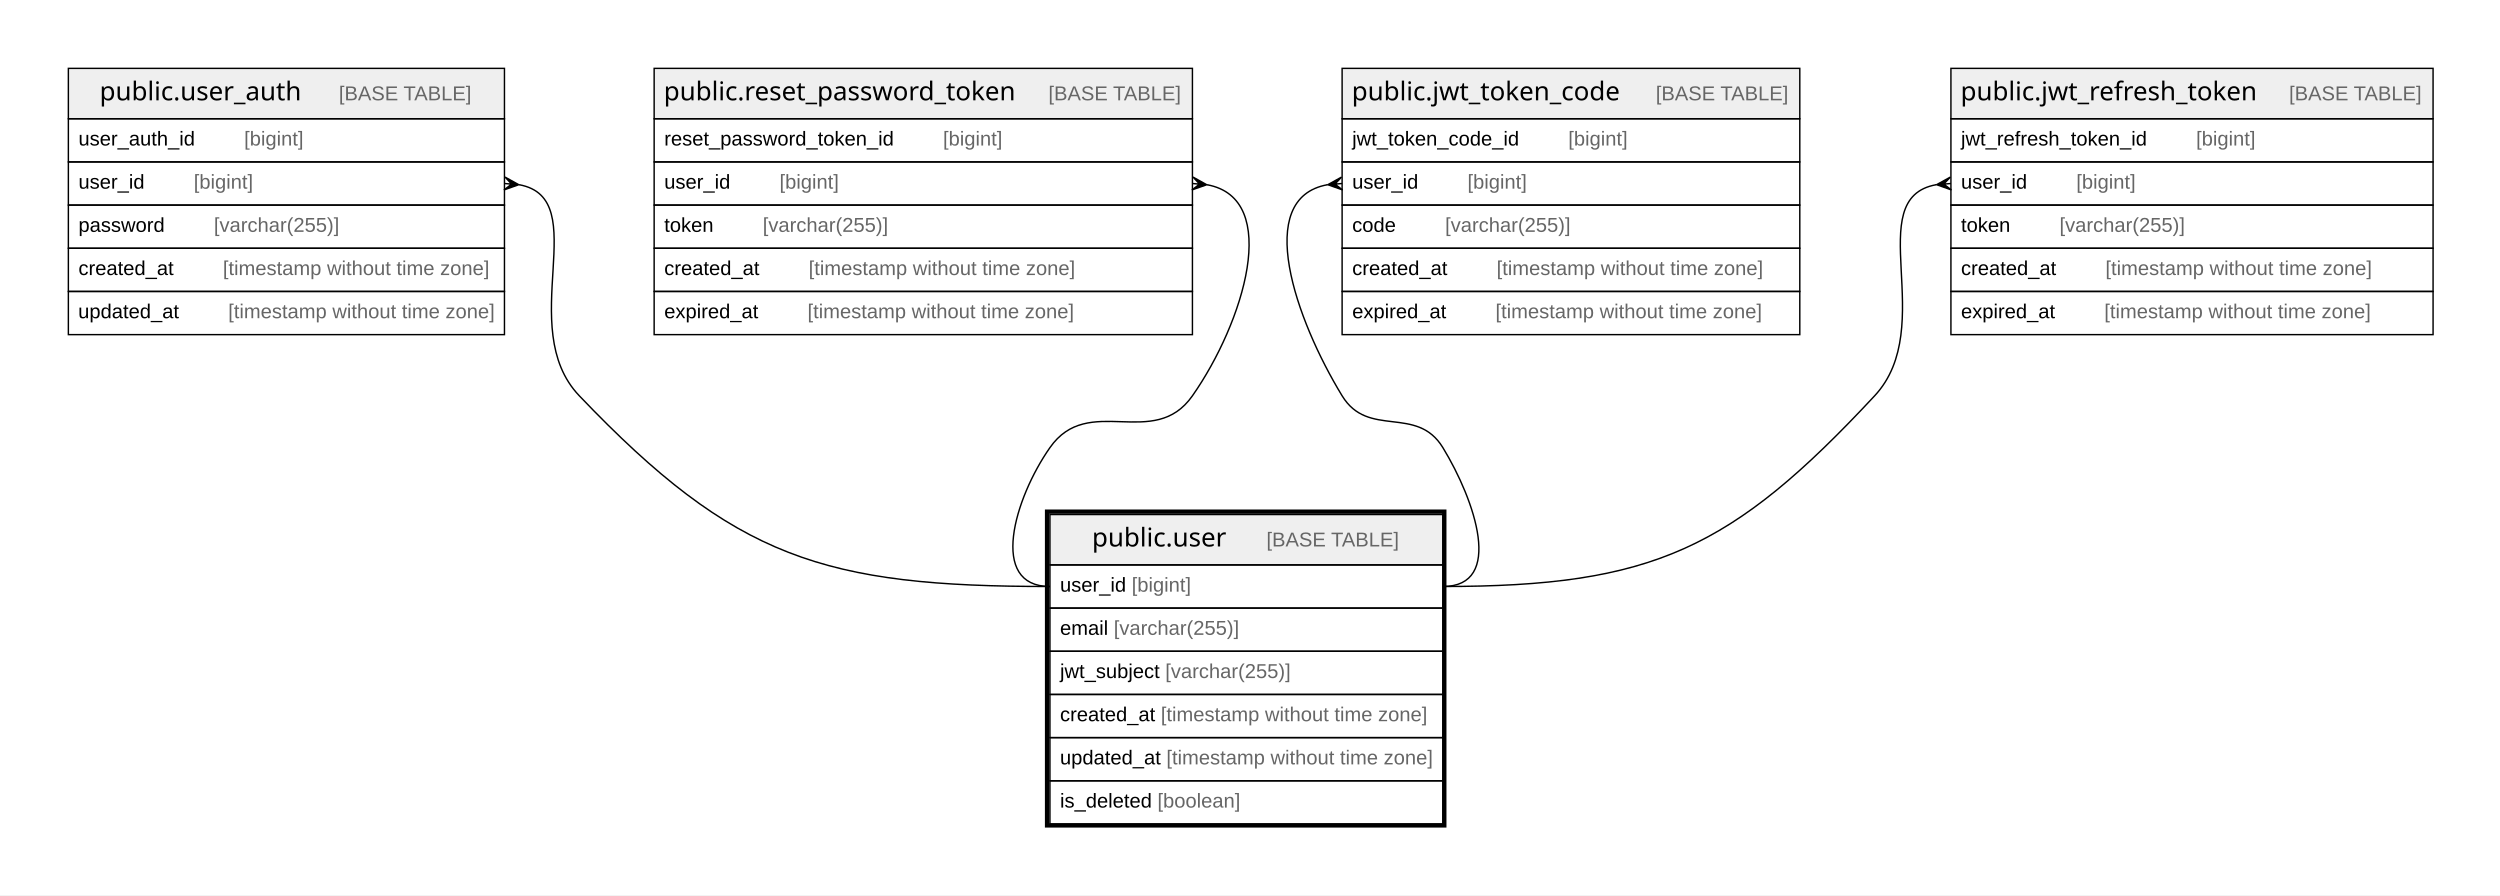
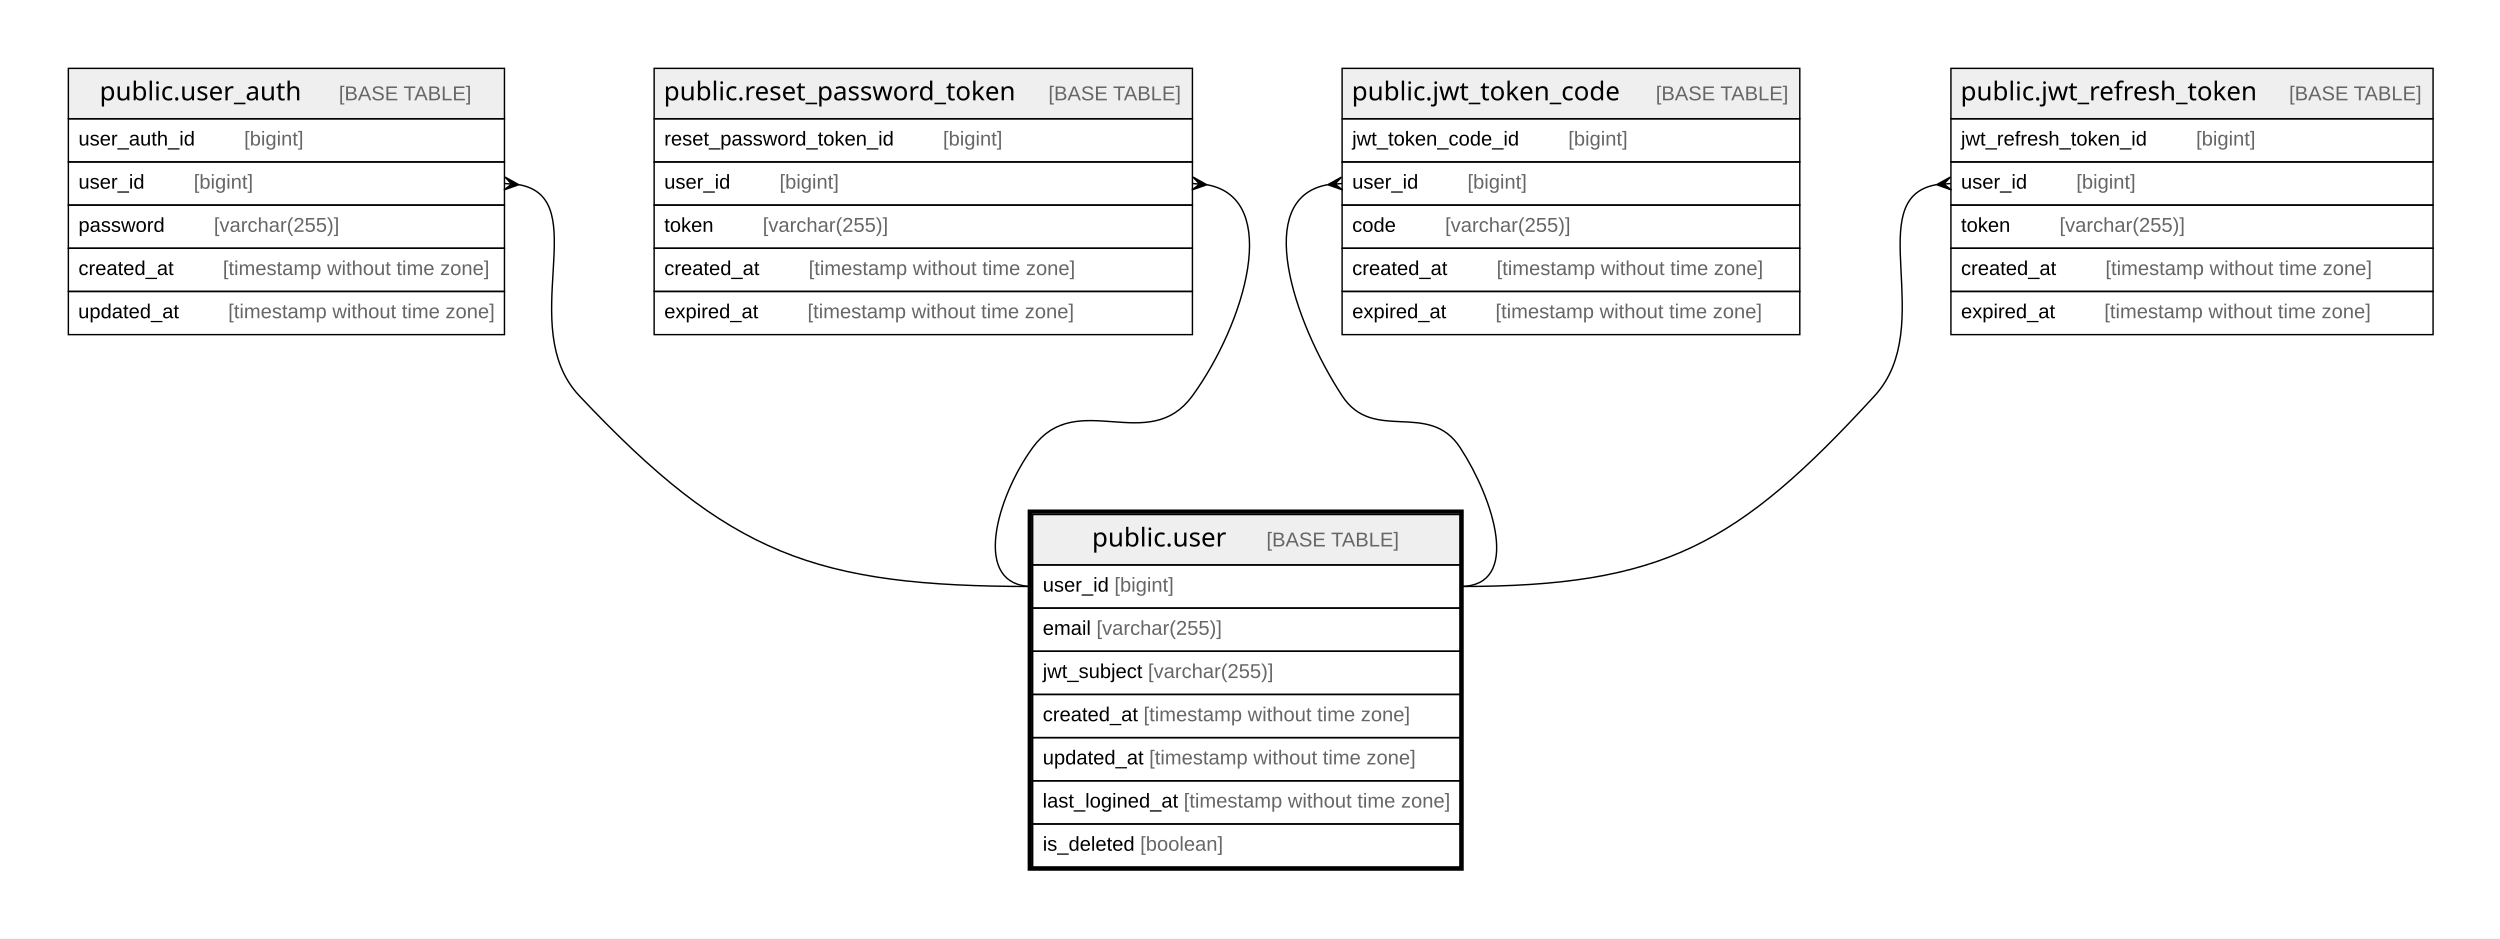
- <svg xmlns="http://www.w3.org/2000/svg" width="1737pt" height="622pt" viewBox="0.00 0.00 1737.00 622.00">
-   <g id="graph0" class="graph" transform="scale(1 1) rotate(0) translate(4 618)">
-     <polygon fill="#ffffff" stroke="transparent" points="-4,4 -4,-618 1733,-618 1733,4 -4,4" />
+ <svg xmlns="http://www.w3.org/2000/svg" width="1737pt" height="652pt" viewBox="0.00 0.00 1737.00 652.00">
+   <g id="graph0" class="graph" transform="scale(1 1) rotate(0) translate(4 648)">
+     <polygon fill="#ffffff" stroke="transparent" points="-4,4 -4,-648 1733,-648 1733,4 -4,4" />
    <g id="node1" class="node">
-       <polygon fill="#efefef" stroke="transparent" points="725.5,-225.5 725.5,-260.5 998.5,-260.5 998.5,-225.5 725.5,-225.5" />
-       <polygon fill="none" stroke="#000000" points="725.5,-225.5 725.5,-260.5 998.5,-260.5 998.5,-225.5 725.5,-225.5" />
-       <text text-anchor="start" x="754.709" y="-238.3" font-family="Arial Bold" font-size="18.00" fill="#000000">public.user</text>
-       <text text-anchor="start" x="841.723" y="-238.3" font-family="Arial" font-size="14.00" fill="#000000">    </text>
-       <text text-anchor="start" x="875.928" y="-238.3" font-family="Arial" font-size="14.00" fill="#666666">[BASE TABLE]</text>
-       <polygon fill="none" stroke="#000000" points="725.5,-195.5 725.5,-225.5 998.5,-225.5 998.5,-195.5 725.5,-195.5" />
-       <text text-anchor="start" x="732.5" y="-206.9" font-family="Arial" font-size="14.00" fill="#000000">user_id </text>
-       <text text-anchor="start" x="782.288" y="-206.9" font-family="Arial" font-size="14.00" fill="#666666">[bigint]</text>
-       <polygon fill="none" stroke="#000000" points="725.5,-165.5 725.5,-195.5 998.5,-195.5 998.5,-165.5 725.5,-165.5" />
-       <text text-anchor="start" x="732.5" y="-176.9" font-family="Arial" font-size="14.00" fill="#000000">email </text>
-       <text text-anchor="start" x="769.83" y="-176.9" font-family="Arial" font-size="14.00" fill="#666666">[varchar(255)]</text>
-       <polygon fill="none" stroke="#000000" points="725.5,-135.5 725.5,-165.5 998.5,-165.5 998.5,-135.5 725.5,-135.5" />
-       <text text-anchor="start" x="732.5" y="-146.9" font-family="Arial" font-size="14.00" fill="#000000">jwt_subject </text>
-       <text text-anchor="start" x="805.622" y="-146.9" font-family="Arial" font-size="14.00" fill="#666666">[varchar(255)]</text>
-       <polygon fill="none" stroke="#000000" points="725.5,-105.5 725.5,-135.5 998.5,-135.5 998.5,-105.5 725.5,-105.5" />
-       <text text-anchor="start" x="732.5" y="-116.9" font-family="Arial" font-size="14.00" fill="#000000">created_at </text>
-       <text text-anchor="start" x="802.528" y="-116.9" font-family="Arial" font-size="14.00" fill="#666666">[timestamp without time zone]</text>
-       <polygon fill="none" stroke="#000000" points="725.5,-75.5 725.5,-105.5 998.5,-105.5 998.5,-75.5 725.5,-75.5" />
-       <text text-anchor="start" x="732.464" y="-86.9" font-family="Arial" font-size="14.00" fill="#000000">updated_at </text>
-       <text text-anchor="start" x="806.396" y="-86.9" font-family="Arial" font-size="14.00" fill="#666666">[timestamp without time zone]</text>
-       <polygon fill="none" stroke="#000000" points="725.5,-45.5 725.5,-75.5 998.5,-75.5 998.5,-45.5 725.5,-45.5" />
-       <text text-anchor="start" x="732.5" y="-56.9" font-family="Arial" font-size="14.00" fill="#000000">is_deleted </text>
-       <text text-anchor="start" x="800.19" y="-56.9" font-family="Arial" font-size="14.00" fill="#666666">[boolean]</text>
-       <polygon fill="none" stroke="#000000" stroke-width="3" points="723.5,-44.5 723.5,-262.5 999.5,-262.5 999.5,-44.5 723.5,-44.5" />
+       <polygon fill="#efefef" stroke="transparent" points="713.5,-255.5 713.5,-290.5 1010.5,-290.5 1010.5,-255.5 713.5,-255.5" />
+       <polygon fill="none" stroke="#000000" points="713.5,-255.5 713.5,-290.5 1010.5,-290.5 1010.5,-255.5 713.5,-255.5" />
+       <text text-anchor="start" x="754.709" y="-268.3" font-family="Arial Bold" font-size="18.00" fill="#000000">public.user</text>
+       <text text-anchor="start" x="841.723" y="-268.3" font-family="Arial" font-size="14.00" fill="#000000">    </text>
+       <text text-anchor="start" x="875.928" y="-268.3" font-family="Arial" font-size="14.00" fill="#666666">[BASE TABLE]</text>
+       <polygon fill="none" stroke="#000000" points="713.5,-225.5 713.5,-255.5 1010.5,-255.5 1010.5,-225.5 713.5,-225.5" />
+       <text text-anchor="start" x="720.5" y="-236.9" font-family="Arial" font-size="14.00" fill="#000000">user_id </text>
+       <text text-anchor="start" x="770.288" y="-236.9" font-family="Arial" font-size="14.00" fill="#666666">[bigint]</text>
+       <polygon fill="none" stroke="#000000" points="713.5,-195.5 713.5,-225.5 1010.5,-225.5 1010.5,-195.5 713.5,-195.5" />
+       <text text-anchor="start" x="720.5" y="-206.9" font-family="Arial" font-size="14.00" fill="#000000">email </text>
+       <text text-anchor="start" x="757.83" y="-206.9" font-family="Arial" font-size="14.00" fill="#666666">[varchar(255)]</text>
+       <polygon fill="none" stroke="#000000" points="713.5,-165.5 713.5,-195.5 1010.5,-195.5 1010.5,-165.5 713.5,-165.5" />
+       <text text-anchor="start" x="720.5" y="-176.9" font-family="Arial" font-size="14.00" fill="#000000">jwt_subject </text>
+       <text text-anchor="start" x="793.622" y="-176.9" font-family="Arial" font-size="14.00" fill="#666666">[varchar(255)]</text>
+       <polygon fill="none" stroke="#000000" points="713.5,-135.5 713.5,-165.5 1010.5,-165.5 1010.5,-135.5 713.5,-135.5" />
+       <text text-anchor="start" x="720.5" y="-146.9" font-family="Arial" font-size="14.00" fill="#000000">created_at </text>
+       <text text-anchor="start" x="790.528" y="-146.9" font-family="Arial" font-size="14.00" fill="#666666">[timestamp without time zone]</text>
+       <polygon fill="none" stroke="#000000" points="713.5,-105.5 713.5,-135.5 1010.5,-135.5 1010.5,-105.5 713.5,-105.5" />
+       <text text-anchor="start" x="720.5" y="-116.9" font-family="Arial" font-size="14.00" fill="#000000">updated_at </text>
+       <text text-anchor="start" x="794.433" y="-116.9" font-family="Arial" font-size="14.00" fill="#666666">[timestamp without time zone]</text>
+       <polygon fill="none" stroke="#000000" points="713.5,-75.5 713.5,-105.5 1010.5,-105.5 1010.5,-75.5 713.5,-75.5" />
+       <text text-anchor="start" x="720.412" y="-86.9" font-family="Arial" font-size="14.00" fill="#000000">last_logined_at </text>
+       <text text-anchor="start" x="818.447" y="-86.9" font-family="Arial" font-size="14.00" fill="#666666">[timestamp without time zone]</text>
+       <polygon fill="none" stroke="#000000" points="713.5,-45.5 713.5,-75.5 1010.5,-75.5 1010.5,-45.5 713.5,-45.5" />
+       <text text-anchor="start" x="720.5" y="-56.9" font-family="Arial" font-size="14.00" fill="#000000">is_deleted </text>
+       <text text-anchor="start" x="788.19" y="-56.9" font-family="Arial" font-size="14.00" fill="#666666">[boolean]</text>
+       <polygon fill="none" stroke="#000000" stroke-width="3" points="711.5,-44.5 711.5,-292.5 1011.5,-292.5 1011.5,-44.5 711.5,-44.5" />
    </g>
    <g id="node2" class="node">
-       <polygon fill="#efefef" stroke="transparent" points="43.5,-535.5 43.5,-570.5 346.5,-570.5 346.5,-535.5 43.5,-535.5" />
-       <polygon fill="none" stroke="#000000" points="43.5,-535.5 43.5,-570.5 346.5,-570.5 346.5,-535.5 43.5,-535.5" />
-       <text text-anchor="start" x="65.196" y="-548.3" font-family="Arial Bold" font-size="18.00" fill="#000000">public.user_auth</text>
-       <text text-anchor="start" x="197.236" y="-548.3" font-family="Arial" font-size="14.00" fill="#000000">    </text>
-       <text text-anchor="start" x="231.441" y="-548.3" font-family="Arial" font-size="14.00" fill="#666666">[BASE TABLE]</text>
+       <polygon fill="#efefef" stroke="transparent" points="43.5,-565.5 43.5,-600.5 346.5,-600.5 346.5,-565.5 43.5,-565.5" />
+       <polygon fill="none" stroke="#000000" points="43.5,-565.5 43.5,-600.5 346.5,-600.5 346.5,-565.5 43.5,-565.5" />
+       <text text-anchor="start" x="65.196" y="-578.3" font-family="Arial Bold" font-size="18.00" fill="#000000">public.user_auth</text>
+       <text text-anchor="start" x="197.236" y="-578.3" font-family="Arial" font-size="14.00" fill="#000000">    </text>
+       <text text-anchor="start" x="231.441" y="-578.3" font-family="Arial" font-size="14.00" fill="#666666">[BASE TABLE]</text>
+       <polygon fill="none" stroke="#000000" points="43.5,-535.5 43.5,-565.5 346.5,-565.5 346.5,-535.5 43.5,-535.5" />
+       <text text-anchor="start" x="50.5" y="-546.9" font-family="Arial" font-size="14.00" fill="#000000">user_auth_id    </text>
+       <text text-anchor="start" x="165.623" y="-546.9" font-family="Arial" font-size="14.00" fill="#666666">[bigint]</text>
      <polygon fill="none" stroke="#000000" points="43.5,-505.5 43.5,-535.5 346.5,-535.5 346.5,-505.5 43.5,-505.5" />
-       <text text-anchor="start" x="50.5" y="-516.9" font-family="Arial" font-size="14.00" fill="#000000">user_auth_id    </text>
-       <text text-anchor="start" x="165.623" y="-516.9" font-family="Arial" font-size="14.00" fill="#666666">[bigint]</text>
+       <text text-anchor="start" x="50.5" y="-516.9" font-family="Arial" font-size="14.00" fill="#000000">user_id    </text>
+       <text text-anchor="start" x="130.602" y="-516.9" font-family="Arial" font-size="14.00" fill="#666666">[bigint]</text>
      <polygon fill="none" stroke="#000000" points="43.5,-475.5 43.5,-505.5 346.5,-505.5 346.5,-475.5 43.5,-475.5" />
-       <text text-anchor="start" x="50.5" y="-486.9" font-family="Arial" font-size="14.00" fill="#000000">user_id    </text>
-       <text text-anchor="start" x="130.602" y="-486.9" font-family="Arial" font-size="14.00" fill="#666666">[bigint]</text>
+       <text text-anchor="start" x="50.5" y="-486.9" font-family="Arial" font-size="14.00" fill="#000000">password    </text>
+       <text text-anchor="start" x="144.602" y="-486.9" font-family="Arial" font-size="14.00" fill="#666666">[varchar(255)]</text>
      <polygon fill="none" stroke="#000000" points="43.5,-445.5 43.5,-475.5 346.5,-475.5 346.5,-445.5 43.5,-445.5" />
-       <text text-anchor="start" x="50.5" y="-456.9" font-family="Arial" font-size="14.00" fill="#000000">password    </text>
-       <text text-anchor="start" x="144.602" y="-456.9" font-family="Arial" font-size="14.00" fill="#666666">[varchar(255)]</text>
+       <text text-anchor="start" x="50.5" y="-456.9" font-family="Arial" font-size="14.00" fill="#000000">created_at    </text>
+       <text text-anchor="start" x="150.842" y="-456.9" font-family="Arial" font-size="14.00" fill="#666666">[timestamp without time zone]</text>
      <polygon fill="none" stroke="#000000" points="43.5,-415.5 43.5,-445.5 346.5,-445.5 346.5,-415.5 43.5,-415.5" />
-       <text text-anchor="start" x="50.5" y="-426.9" font-family="Arial" font-size="14.00" fill="#000000">created_at    </text>
-       <text text-anchor="start" x="150.842" y="-426.9" font-family="Arial" font-size="14.00" fill="#666666">[timestamp without time zone]</text>
-       <polygon fill="none" stroke="#000000" points="43.5,-385.5 43.5,-415.5 346.5,-415.5 346.5,-385.5 43.5,-385.5" />
-       <text text-anchor="start" x="50.306" y="-396.9" font-family="Arial" font-size="14.00" fill="#000000">updated_at    </text>
-       <text text-anchor="start" x="154.553" y="-396.9" font-family="Arial" font-size="14.00" fill="#666666">[timestamp without time zone]</text>
+       <text text-anchor="start" x="50.306" y="-426.9" font-family="Arial" font-size="14.00" fill="#000000">updated_at    </text>
+       <text text-anchor="start" x="154.553" y="-426.9" font-family="Arial" font-size="14.00" fill="#666666">[timestamp without time zone]</text>
    </g>
    <g id="edge1" class="edge">
-       <path fill="none" stroke="#000000" d="M356.733,-489.651C409.184,-480.006 353.119,-390.52 398.5,-343 506.8,-229.595 568.689,-210.5 725.5,-210.5" />
-       <polygon fill="#000000" stroke="#000000" points="356.466,-489.673 346.128,-486.015 351.483,-490.087 346.5,-490.5 346.5,-490.5 346.5,-490.5 351.483,-490.087 346.872,-494.985 356.466,-489.673 356.466,-489.673" />
+       <path fill="none" stroke="#000000" d="M356.736,-519.654C409.218,-510.038 353.433,-420.818 398.5,-373 502.669,-262.471 561.619,-240.5 713.5,-240.5" />
+       <polygon fill="#000000" stroke="#000000" points="356.466,-519.676 346.129,-516.015 351.483,-520.088 346.5,-520.5 346.5,-520.5 346.5,-520.5 351.483,-520.088 346.871,-524.985 356.466,-519.676 356.466,-519.676" />
    </g>
    <g id="node3" class="node">
-       <polygon fill="#efefef" stroke="transparent" points="450.5,-535.5 450.5,-570.5 824.5,-570.5 824.5,-535.5 450.5,-535.5" />
-       <polygon fill="none" stroke="#000000" points="450.5,-535.5 450.5,-570.5 824.5,-570.5 824.5,-535.5 450.5,-535.5" />
-       <text text-anchor="start" x="457.186" y="-548.3" font-family="Arial Bold" font-size="18.00" fill="#000000">public.reset_password_token</text>
-       <text text-anchor="start" x="690.246" y="-548.3" font-family="Arial" font-size="14.00" fill="#000000">    </text>
-       <text text-anchor="start" x="724.451" y="-548.3" font-family="Arial" font-size="14.00" fill="#666666">[BASE TABLE]</text>
+       <polygon fill="#efefef" stroke="transparent" points="450.5,-565.5 450.5,-600.5 824.5,-600.5 824.5,-565.5 450.5,-565.5" />
+       <polygon fill="none" stroke="#000000" points="450.5,-565.5 450.5,-600.5 824.5,-600.5 824.5,-565.5 450.5,-565.5" />
+       <text text-anchor="start" x="457.186" y="-578.3" font-family="Arial Bold" font-size="18.00" fill="#000000">public.reset_password_token</text>
+       <text text-anchor="start" x="690.246" y="-578.3" font-family="Arial" font-size="14.00" fill="#000000">    </text>
+       <text text-anchor="start" x="724.451" y="-578.3" font-family="Arial" font-size="14.00" fill="#666666">[BASE TABLE]</text>
+       <polygon fill="none" stroke="#000000" points="450.5,-535.5 450.5,-565.5 824.5,-565.5 824.5,-535.5 450.5,-535.5" />
+       <text text-anchor="start" x="457.5" y="-546.9" font-family="Arial" font-size="14.00" fill="#000000">reset_password_token_id    </text>
+       <text text-anchor="start" x="651.194" y="-546.9" font-family="Arial" font-size="14.00" fill="#666666">[bigint]</text>
      <polygon fill="none" stroke="#000000" points="450.5,-505.5 450.5,-535.5 824.5,-535.5 824.5,-505.5 450.5,-505.5" />
-       <text text-anchor="start" x="457.5" y="-516.9" font-family="Arial" font-size="14.00" fill="#000000">reset_password_token_id    </text>
-       <text text-anchor="start" x="651.194" y="-516.9" font-family="Arial" font-size="14.00" fill="#666666">[bigint]</text>
+       <text text-anchor="start" x="457.5" y="-516.9" font-family="Arial" font-size="14.00" fill="#000000">user_id    </text>
+       <text text-anchor="start" x="537.602" y="-516.9" font-family="Arial" font-size="14.00" fill="#666666">[bigint]</text>
      <polygon fill="none" stroke="#000000" points="450.5,-475.5 450.5,-505.5 824.5,-505.5 824.5,-475.5 450.5,-475.5" />
-       <text text-anchor="start" x="457.5" y="-486.9" font-family="Arial" font-size="14.00" fill="#000000">user_id    </text>
-       <text text-anchor="start" x="537.602" y="-486.9" font-family="Arial" font-size="14.00" fill="#666666">[bigint]</text>
+       <text text-anchor="start" x="457.5" y="-486.9" font-family="Arial" font-size="14.00" fill="#000000">token    </text>
+       <text text-anchor="start" x="525.943" y="-486.9" font-family="Arial" font-size="14.00" fill="#666666">[varchar(255)]</text>
      <polygon fill="none" stroke="#000000" points="450.5,-445.5 450.5,-475.5 824.5,-475.5 824.5,-445.5 450.5,-445.5" />
-       <text text-anchor="start" x="457.5" y="-456.9" font-family="Arial" font-size="14.00" fill="#000000">token    </text>
-       <text text-anchor="start" x="525.943" y="-456.9" font-family="Arial" font-size="14.00" fill="#666666">[varchar(255)]</text>
+       <text text-anchor="start" x="457.5" y="-456.9" font-family="Arial" font-size="14.00" fill="#000000">created_at    </text>
+       <text text-anchor="start" x="557.842" y="-456.9" font-family="Arial" font-size="14.00" fill="#666666">[timestamp without time zone]</text>
      <polygon fill="none" stroke="#000000" points="450.5,-415.5 450.5,-445.5 824.5,-445.5 824.5,-415.5 450.5,-415.5" />
-       <text text-anchor="start" x="457.5" y="-426.9" font-family="Arial" font-size="14.00" fill="#000000">created_at    </text>
-       <text text-anchor="start" x="557.842" y="-426.9" font-family="Arial" font-size="14.00" fill="#666666">[timestamp without time zone]</text>
-       <polygon fill="none" stroke="#000000" points="450.5,-385.5 450.5,-415.5 824.5,-415.5 824.5,-385.5 450.5,-385.5" />
-       <text text-anchor="start" x="457.5" y="-396.9" font-family="Arial" font-size="14.00" fill="#000000">expired_at    </text>
-       <text text-anchor="start" x="557.058" y="-396.9" font-family="Arial" font-size="14.00" fill="#666666">[timestamp without time zone]</text>
+       <text text-anchor="start" x="457.5" y="-426.9" font-family="Arial" font-size="14.00" fill="#000000">expired_at    </text>
+       <text text-anchor="start" x="557.058" y="-426.9" font-family="Arial" font-size="14.00" fill="#666666">[timestamp without time zone]</text>
    </g>
    <g id="edge2" class="edge">
-       <path fill="none" stroke="#000000" d="M834.755,-489.622C886.859,-480.002 859.979,-393.653 824.5,-343 797.64,-304.652 752.36,-345.348 725.5,-307 700.895,-271.871 682.611,-210.5 725.5,-210.5" />
-       <polygon fill="#000000" stroke="#000000" points="834.463,-489.646 824.116,-486.016 829.482,-490.073 824.5,-490.5 824.5,-490.5 824.5,-490.5 829.482,-490.073 824.884,-494.984 834.463,-489.646 834.463,-489.646" />
+       <path fill="none" stroke="#000000" d="M834.763,-519.615C886.959,-509.931 860.864,-423.022 824.5,-373 794.004,-331.05 743.996,-378.95 713.5,-337 688.281,-302.309 670.611,-240.5 713.5,-240.5" />
+       <polygon fill="#000000" stroke="#000000" points="834.463,-519.641 824.114,-516.017 829.481,-520.071 824.5,-520.5 824.5,-520.5 824.5,-520.5 829.481,-520.071 824.886,-524.983 834.463,-519.641 834.463,-519.641" />
    </g>
    <g id="node4" class="node">
-       <polygon fill="#efefef" stroke="transparent" points="928.5,-535.5 928.5,-570.5 1246.5,-570.5 1246.5,-535.5 928.5,-535.5" />
-       <polygon fill="none" stroke="#000000" points="928.5,-535.5 928.5,-570.5 1246.5,-570.5 1246.5,-535.5 928.5,-535.5" />
-       <text text-anchor="start" x="935.19" y="-548.3" font-family="Arial Bold" font-size="18.00" fill="#000000">public.jwt_token_code</text>
-       <text text-anchor="start" x="1112.242" y="-548.3" font-family="Arial" font-size="14.00" fill="#000000">    </text>
-       <text text-anchor="start" x="1146.447" y="-548.3" font-family="Arial" font-size="14.00" fill="#666666">[BASE TABLE]</text>
+       <polygon fill="#efefef" stroke="transparent" points="928.5,-565.5 928.5,-600.5 1246.5,-600.5 1246.5,-565.5 928.5,-565.5" />
+       <polygon fill="none" stroke="#000000" points="928.5,-565.5 928.5,-600.5 1246.5,-600.5 1246.5,-565.5 928.5,-565.5" />
+       <text text-anchor="start" x="935.19" y="-578.3" font-family="Arial Bold" font-size="18.00" fill="#000000">public.jwt_token_code</text>
+       <text text-anchor="start" x="1112.242" y="-578.3" font-family="Arial" font-size="14.00" fill="#000000">    </text>
+       <text text-anchor="start" x="1146.447" y="-578.3" font-family="Arial" font-size="14.00" fill="#666666">[BASE TABLE]</text>
+       <polygon fill="none" stroke="#000000" points="928.5,-535.5 928.5,-565.5 1246.5,-565.5 1246.5,-535.5 928.5,-535.5" />
+       <text text-anchor="start" x="935.5" y="-546.9" font-family="Arial" font-size="14.00" fill="#000000">jwt_token_code_id    </text>
+       <text text-anchor="start" x="1085.632" y="-546.9" font-family="Arial" font-size="14.00" fill="#666666">[bigint]</text>
      <polygon fill="none" stroke="#000000" points="928.5,-505.5 928.5,-535.5 1246.5,-535.5 1246.5,-505.5 928.5,-505.5" />
-       <text text-anchor="start" x="935.5" y="-516.9" font-family="Arial" font-size="14.00" fill="#000000">jwt_token_code_id    </text>
-       <text text-anchor="start" x="1085.632" y="-516.9" font-family="Arial" font-size="14.00" fill="#666666">[bigint]</text>
+       <text text-anchor="start" x="935.5" y="-516.9" font-family="Arial" font-size="14.00" fill="#000000">user_id    </text>
+       <text text-anchor="start" x="1015.602" y="-516.9" font-family="Arial" font-size="14.00" fill="#666666">[bigint]</text>
      <polygon fill="none" stroke="#000000" points="928.5,-475.5 928.5,-505.5 1246.5,-505.5 1246.5,-475.5 928.5,-475.5" />
-       <text text-anchor="start" x="935.5" y="-486.9" font-family="Arial" font-size="14.00" fill="#000000">user_id    </text>
-       <text text-anchor="start" x="1015.602" y="-486.9" font-family="Arial" font-size="14.00" fill="#666666">[bigint]</text>
+       <text text-anchor="start" x="935.5" y="-486.9" font-family="Arial" font-size="14.00" fill="#000000">code    </text>
+       <text text-anchor="start" x="1000.053" y="-486.9" font-family="Arial" font-size="14.00" fill="#666666">[varchar(255)]</text>
      <polygon fill="none" stroke="#000000" points="928.5,-445.5 928.5,-475.5 1246.5,-475.5 1246.5,-445.5 928.5,-445.5" />
-       <text text-anchor="start" x="935.5" y="-456.9" font-family="Arial" font-size="14.00" fill="#000000">code    </text>
-       <text text-anchor="start" x="1000.053" y="-456.9" font-family="Arial" font-size="14.00" fill="#666666">[varchar(255)]</text>
+       <text text-anchor="start" x="935.5" y="-456.9" font-family="Arial" font-size="14.00" fill="#000000">created_at    </text>
+       <text text-anchor="start" x="1035.842" y="-456.9" font-family="Arial" font-size="14.00" fill="#666666">[timestamp without time zone]</text>
      <polygon fill="none" stroke="#000000" points="928.5,-415.5 928.5,-445.5 1246.5,-445.5 1246.5,-415.5 928.5,-415.5" />
-       <text text-anchor="start" x="935.5" y="-426.9" font-family="Arial" font-size="14.00" fill="#000000">created_at    </text>
-       <text text-anchor="start" x="1035.842" y="-426.9" font-family="Arial" font-size="14.00" fill="#666666">[timestamp without time zone]</text>
-       <polygon fill="none" stroke="#000000" points="928.5,-385.5 928.5,-415.5 1246.5,-415.5 1246.5,-385.5 928.5,-385.5" />
-       <text text-anchor="start" x="935.5" y="-396.9" font-family="Arial" font-size="14.00" fill="#000000">expired_at    </text>
-       <text text-anchor="start" x="1035.058" y="-396.9" font-family="Arial" font-size="14.00" fill="#666666">[timestamp without time zone]</text>
+       <text text-anchor="start" x="935.5" y="-426.9" font-family="Arial" font-size="14.00" fill="#000000">expired_at    </text>
+       <text text-anchor="start" x="1035.058" y="-426.9" font-family="Arial" font-size="14.00" fill="#666666">[timestamp without time zone]</text>
    </g>
    <g id="edge3" class="edge">
-       <path fill="none" stroke="#000000" d="M918.277,-489.642C866.511,-480.244 896.287,-395.79 928.5,-343 946.723,-313.137 980.277,-336.863 998.5,-307 1020.84,-270.389 1041.389,-210.5 998.5,-210.5" />
-       <polygon fill="#000000" stroke="#000000" points="918.535,-489.664 928.124,-494.984 923.518,-490.082 928.5,-490.5 928.5,-490.5 928.5,-490.5 923.518,-490.082 928.876,-486.016 918.535,-489.664 918.535,-489.664" />
+       <path fill="none" stroke="#000000" d="M918.261,-519.632C866.33,-510.13 894.684,-424.778 928.5,-373 950.264,-339.676 988.736,-370.324 1010.5,-337 1033.952,-301.091 1053.389,-240.5 1010.5,-240.5" />
+       <polygon fill="#000000" stroke="#000000" points="918.536,-519.655 928.12,-524.984 923.518,-520.078 928.5,-520.5 928.5,-520.5 928.5,-520.5 923.518,-520.078 928.88,-516.016 918.536,-519.655 918.536,-519.655" />
    </g>
    <g id="node5" class="node">
-       <polygon fill="#efefef" stroke="transparent" points="1351.5,-535.5 1351.5,-570.5 1686.5,-570.5 1686.5,-535.5 1351.5,-535.5" />
-       <polygon fill="none" stroke="#000000" points="1351.5,-535.5 1351.5,-570.5 1686.5,-570.5 1686.5,-535.5 1351.5,-535.5" />
-       <text text-anchor="start" x="1358.197" y="-548.3" font-family="Arial Bold" font-size="18.00" fill="#000000">public.jwt_refresh_token</text>
-       <text text-anchor="start" x="1552.235" y="-548.3" font-family="Arial" font-size="14.00" fill="#000000">    </text>
-       <text text-anchor="start" x="1586.44" y="-548.3" font-family="Arial" font-size="14.00" fill="#666666">[BASE TABLE]</text>
+       <polygon fill="#efefef" stroke="transparent" points="1351.5,-565.5 1351.5,-600.5 1686.5,-600.5 1686.5,-565.5 1351.5,-565.5" />
+       <polygon fill="none" stroke="#000000" points="1351.5,-565.5 1351.5,-600.5 1686.5,-600.5 1686.5,-565.5 1351.5,-565.5" />
+       <text text-anchor="start" x="1358.197" y="-578.3" font-family="Arial Bold" font-size="18.00" fill="#000000">public.jwt_refresh_token</text>
+       <text text-anchor="start" x="1552.235" y="-578.3" font-family="Arial" font-size="14.00" fill="#000000">    </text>
+       <text text-anchor="start" x="1586.44" y="-578.3" font-family="Arial" font-size="14.00" fill="#666666">[BASE TABLE]</text>
+       <polygon fill="none" stroke="#000000" points="1351.5,-535.5 1351.5,-565.5 1686.5,-565.5 1686.5,-535.5 1351.5,-535.5" />
+       <text text-anchor="start" x="1358.5" y="-546.9" font-family="Arial" font-size="14.00" fill="#000000">jwt_refresh_token_id    </text>
+       <text text-anchor="start" x="1521.844" y="-546.9" font-family="Arial" font-size="14.00" fill="#666666">[bigint]</text>
      <polygon fill="none" stroke="#000000" points="1351.5,-505.5 1351.5,-535.5 1686.5,-535.5 1686.5,-505.5 1351.5,-505.5" />
-       <text text-anchor="start" x="1358.5" y="-516.9" font-family="Arial" font-size="14.00" fill="#000000">jwt_refresh_token_id    </text>
-       <text text-anchor="start" x="1521.844" y="-516.9" font-family="Arial" font-size="14.00" fill="#666666">[bigint]</text>
+       <text text-anchor="start" x="1358.5" y="-516.9" font-family="Arial" font-size="14.00" fill="#000000">user_id    </text>
+       <text text-anchor="start" x="1438.602" y="-516.9" font-family="Arial" font-size="14.00" fill="#666666">[bigint]</text>
      <polygon fill="none" stroke="#000000" points="1351.5,-475.5 1351.5,-505.5 1686.5,-505.5 1686.5,-475.5 1351.5,-475.5" />
-       <text text-anchor="start" x="1358.5" y="-486.9" font-family="Arial" font-size="14.00" fill="#000000">user_id    </text>
-       <text text-anchor="start" x="1438.602" y="-486.9" font-family="Arial" font-size="14.00" fill="#666666">[bigint]</text>
+       <text text-anchor="start" x="1358.5" y="-486.9" font-family="Arial" font-size="14.00" fill="#000000">token    </text>
+       <text text-anchor="start" x="1426.943" y="-486.9" font-family="Arial" font-size="14.00" fill="#666666">[varchar(255)]</text>
      <polygon fill="none" stroke="#000000" points="1351.5,-445.5 1351.5,-475.5 1686.5,-475.5 1686.5,-445.5 1351.5,-445.5" />
-       <text text-anchor="start" x="1358.5" y="-456.9" font-family="Arial" font-size="14.00" fill="#000000">token    </text>
-       <text text-anchor="start" x="1426.943" y="-456.9" font-family="Arial" font-size="14.00" fill="#666666">[varchar(255)]</text>
+       <text text-anchor="start" x="1358.5" y="-456.9" font-family="Arial" font-size="14.00" fill="#000000">created_at    </text>
+       <text text-anchor="start" x="1458.842" y="-456.9" font-family="Arial" font-size="14.00" fill="#666666">[timestamp without time zone]</text>
      <polygon fill="none" stroke="#000000" points="1351.5,-415.5 1351.5,-445.5 1686.5,-445.5 1686.5,-415.5 1351.5,-415.5" />
-       <text text-anchor="start" x="1358.5" y="-426.9" font-family="Arial" font-size="14.00" fill="#000000">created_at    </text>
-       <text text-anchor="start" x="1458.842" y="-426.9" font-family="Arial" font-size="14.00" fill="#666666">[timestamp without time zone]</text>
-       <polygon fill="none" stroke="#000000" points="1351.5,-385.5 1351.5,-415.5 1686.5,-415.5 1686.5,-385.5 1351.5,-385.5" />
-       <text text-anchor="start" x="1358.5" y="-396.9" font-family="Arial" font-size="14.00" fill="#000000">expired_at    </text>
-       <text text-anchor="start" x="1458.058" y="-396.9" font-family="Arial" font-size="14.00" fill="#666666">[timestamp without time zone]</text>
+       <text text-anchor="start" x="1358.5" y="-426.9" font-family="Arial" font-size="14.00" fill="#000000">expired_at    </text>
+       <text text-anchor="start" x="1458.058" y="-426.9" font-family="Arial" font-size="14.00" fill="#666666">[timestamp without time zone]</text>
    </g>
    <g id="edge4" class="edge">
-       <path fill="none" stroke="#000000" d="M1341.232,-489.657C1288.522,-480.079 1343.382,-391.185 1298.5,-343 1199.153,-236.342 1144.259,-210.5 998.5,-210.5" />
-       <polygon fill="#000000" stroke="#000000" points="1341.534,-489.682 1351.132,-494.985 1346.517,-490.091 1351.5,-490.5 1351.5,-490.5 1351.5,-490.5 1346.517,-490.091 1351.868,-486.015 1341.534,-489.682 1341.534,-489.682" />
+       <path fill="none" stroke="#000000" d="M1341.228,-519.66C1288.482,-510.116 1343.012,-421.527 1298.5,-373 1203.258,-269.169 1151.397,-240.5 1010.5,-240.5" />
+       <polygon fill="#000000" stroke="#000000" points="1341.533,-519.685 1351.133,-524.985 1346.517,-520.092 1351.5,-520.5 1351.5,-520.5 1351.5,-520.5 1346.517,-520.092 1351.867,-516.015 1341.533,-519.685 1341.533,-519.685" />
    </g>
  </g>
</svg>
